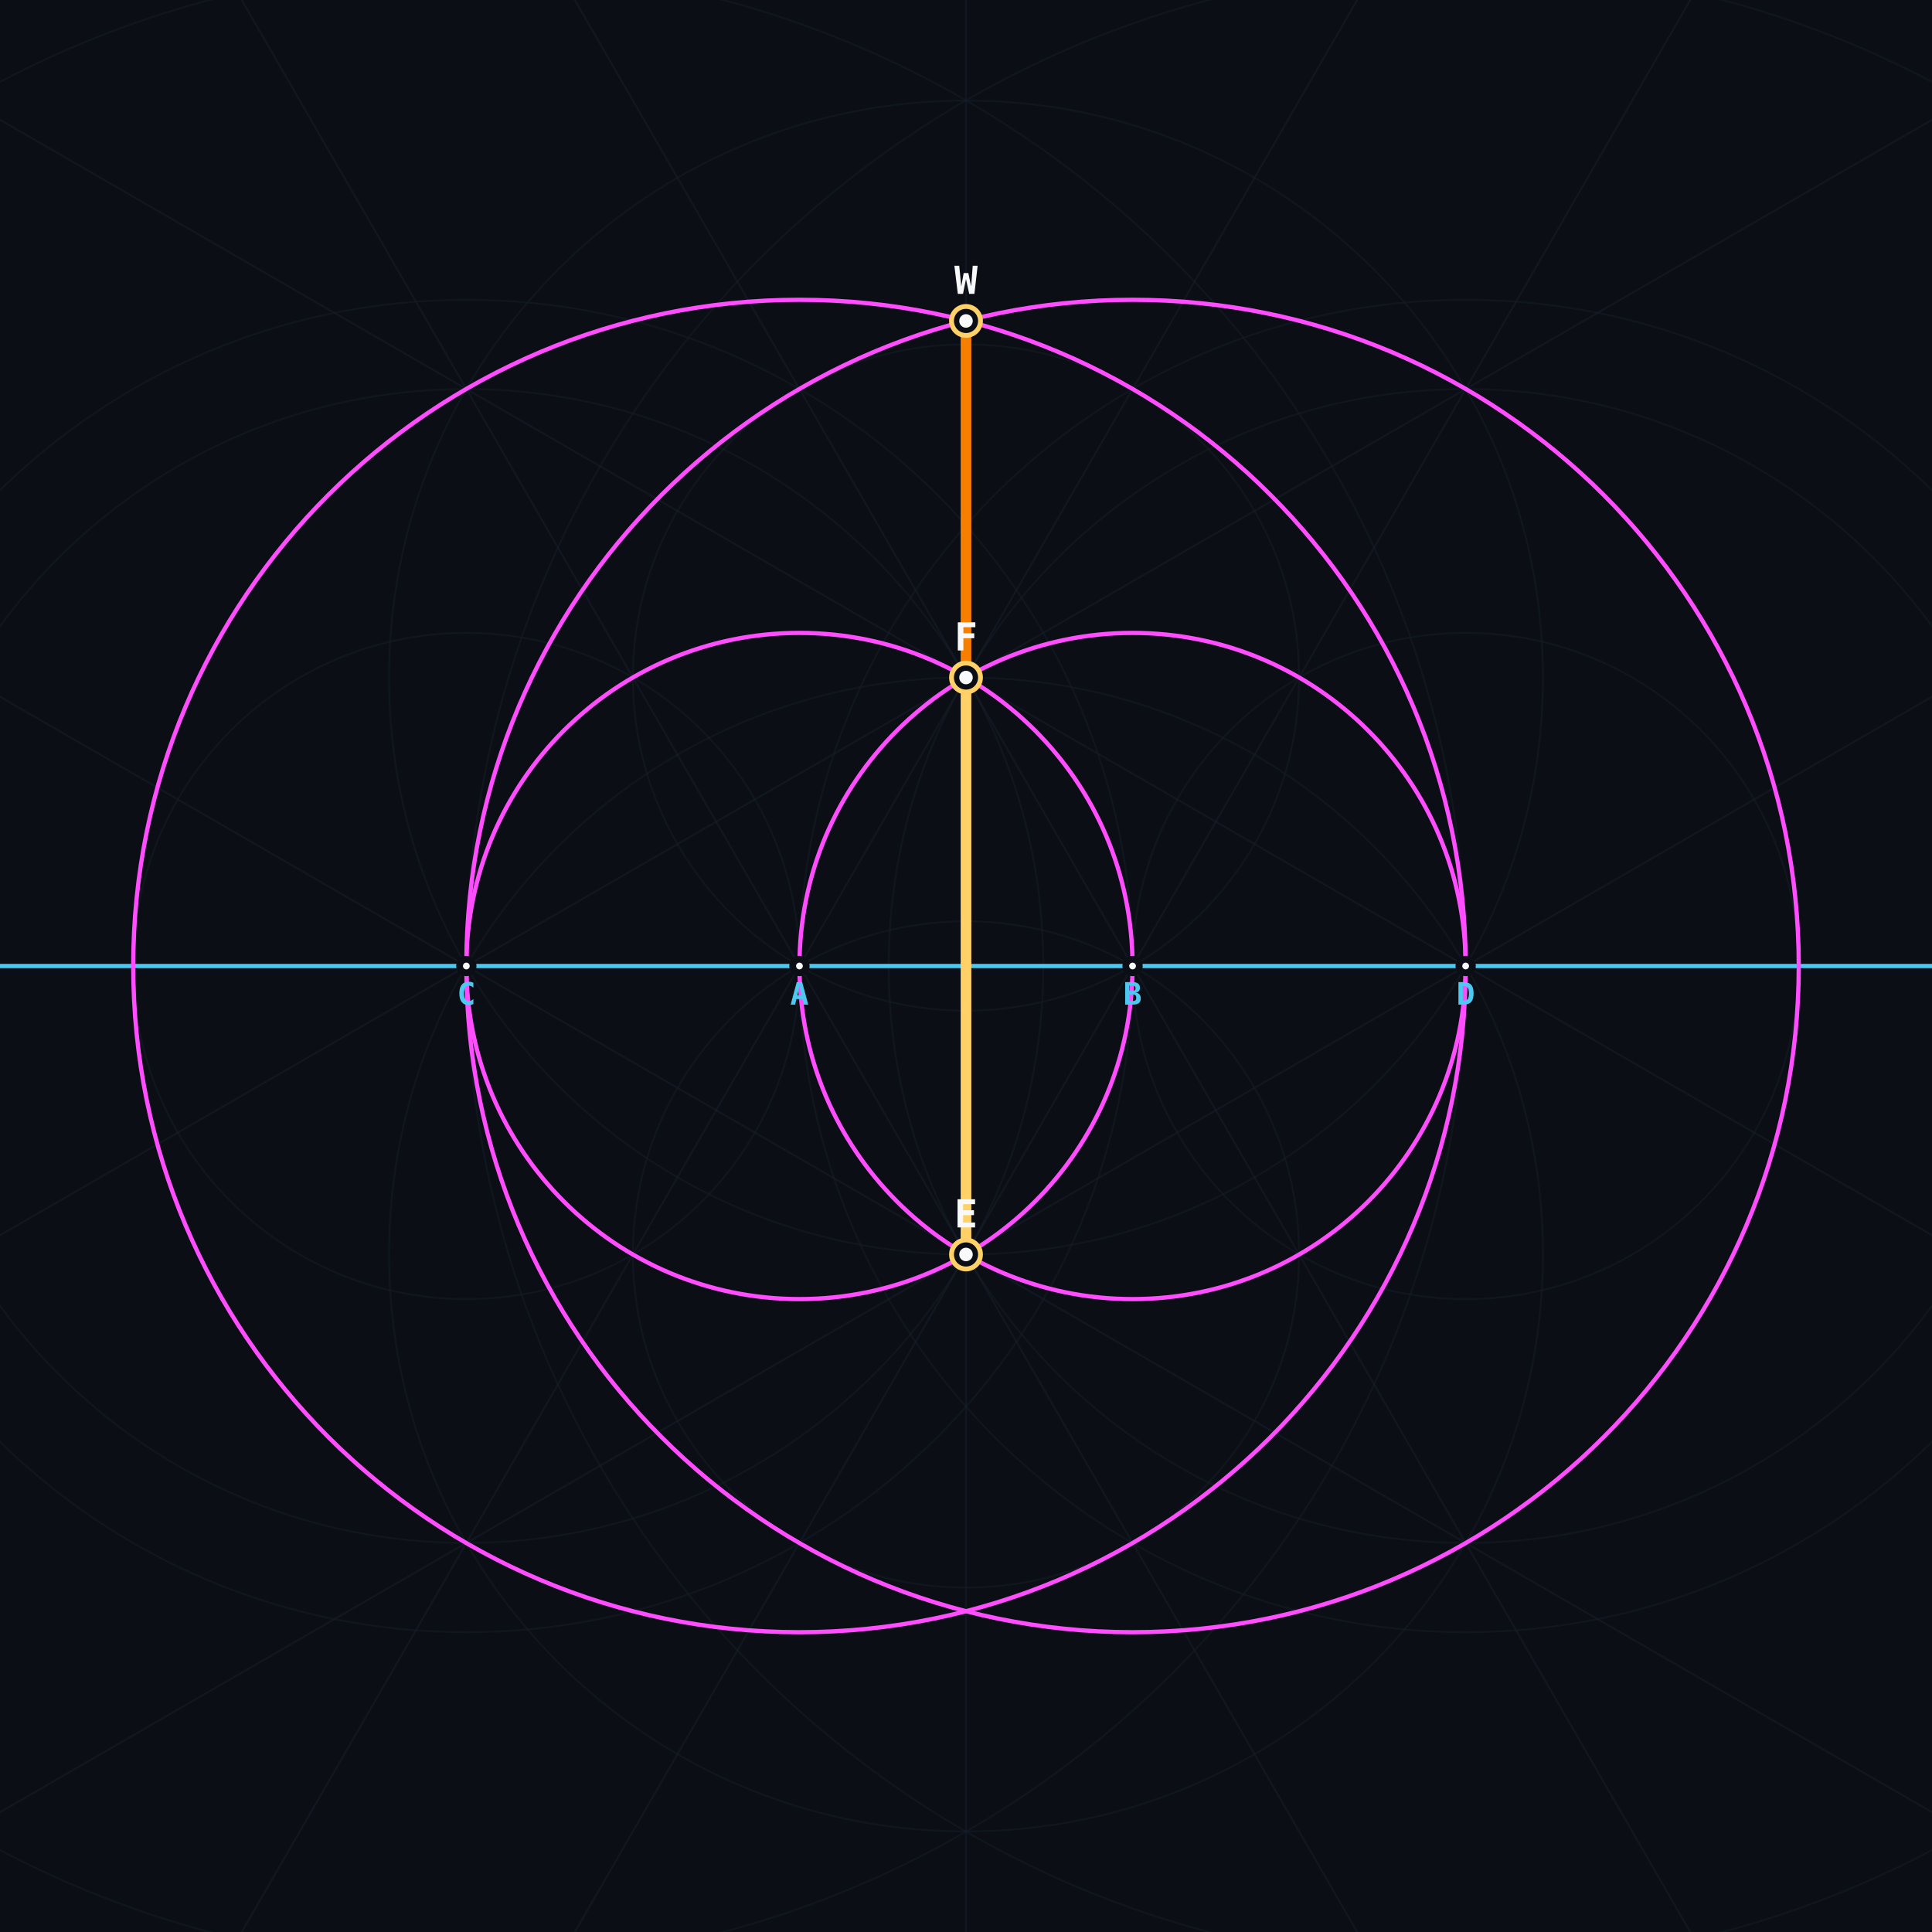
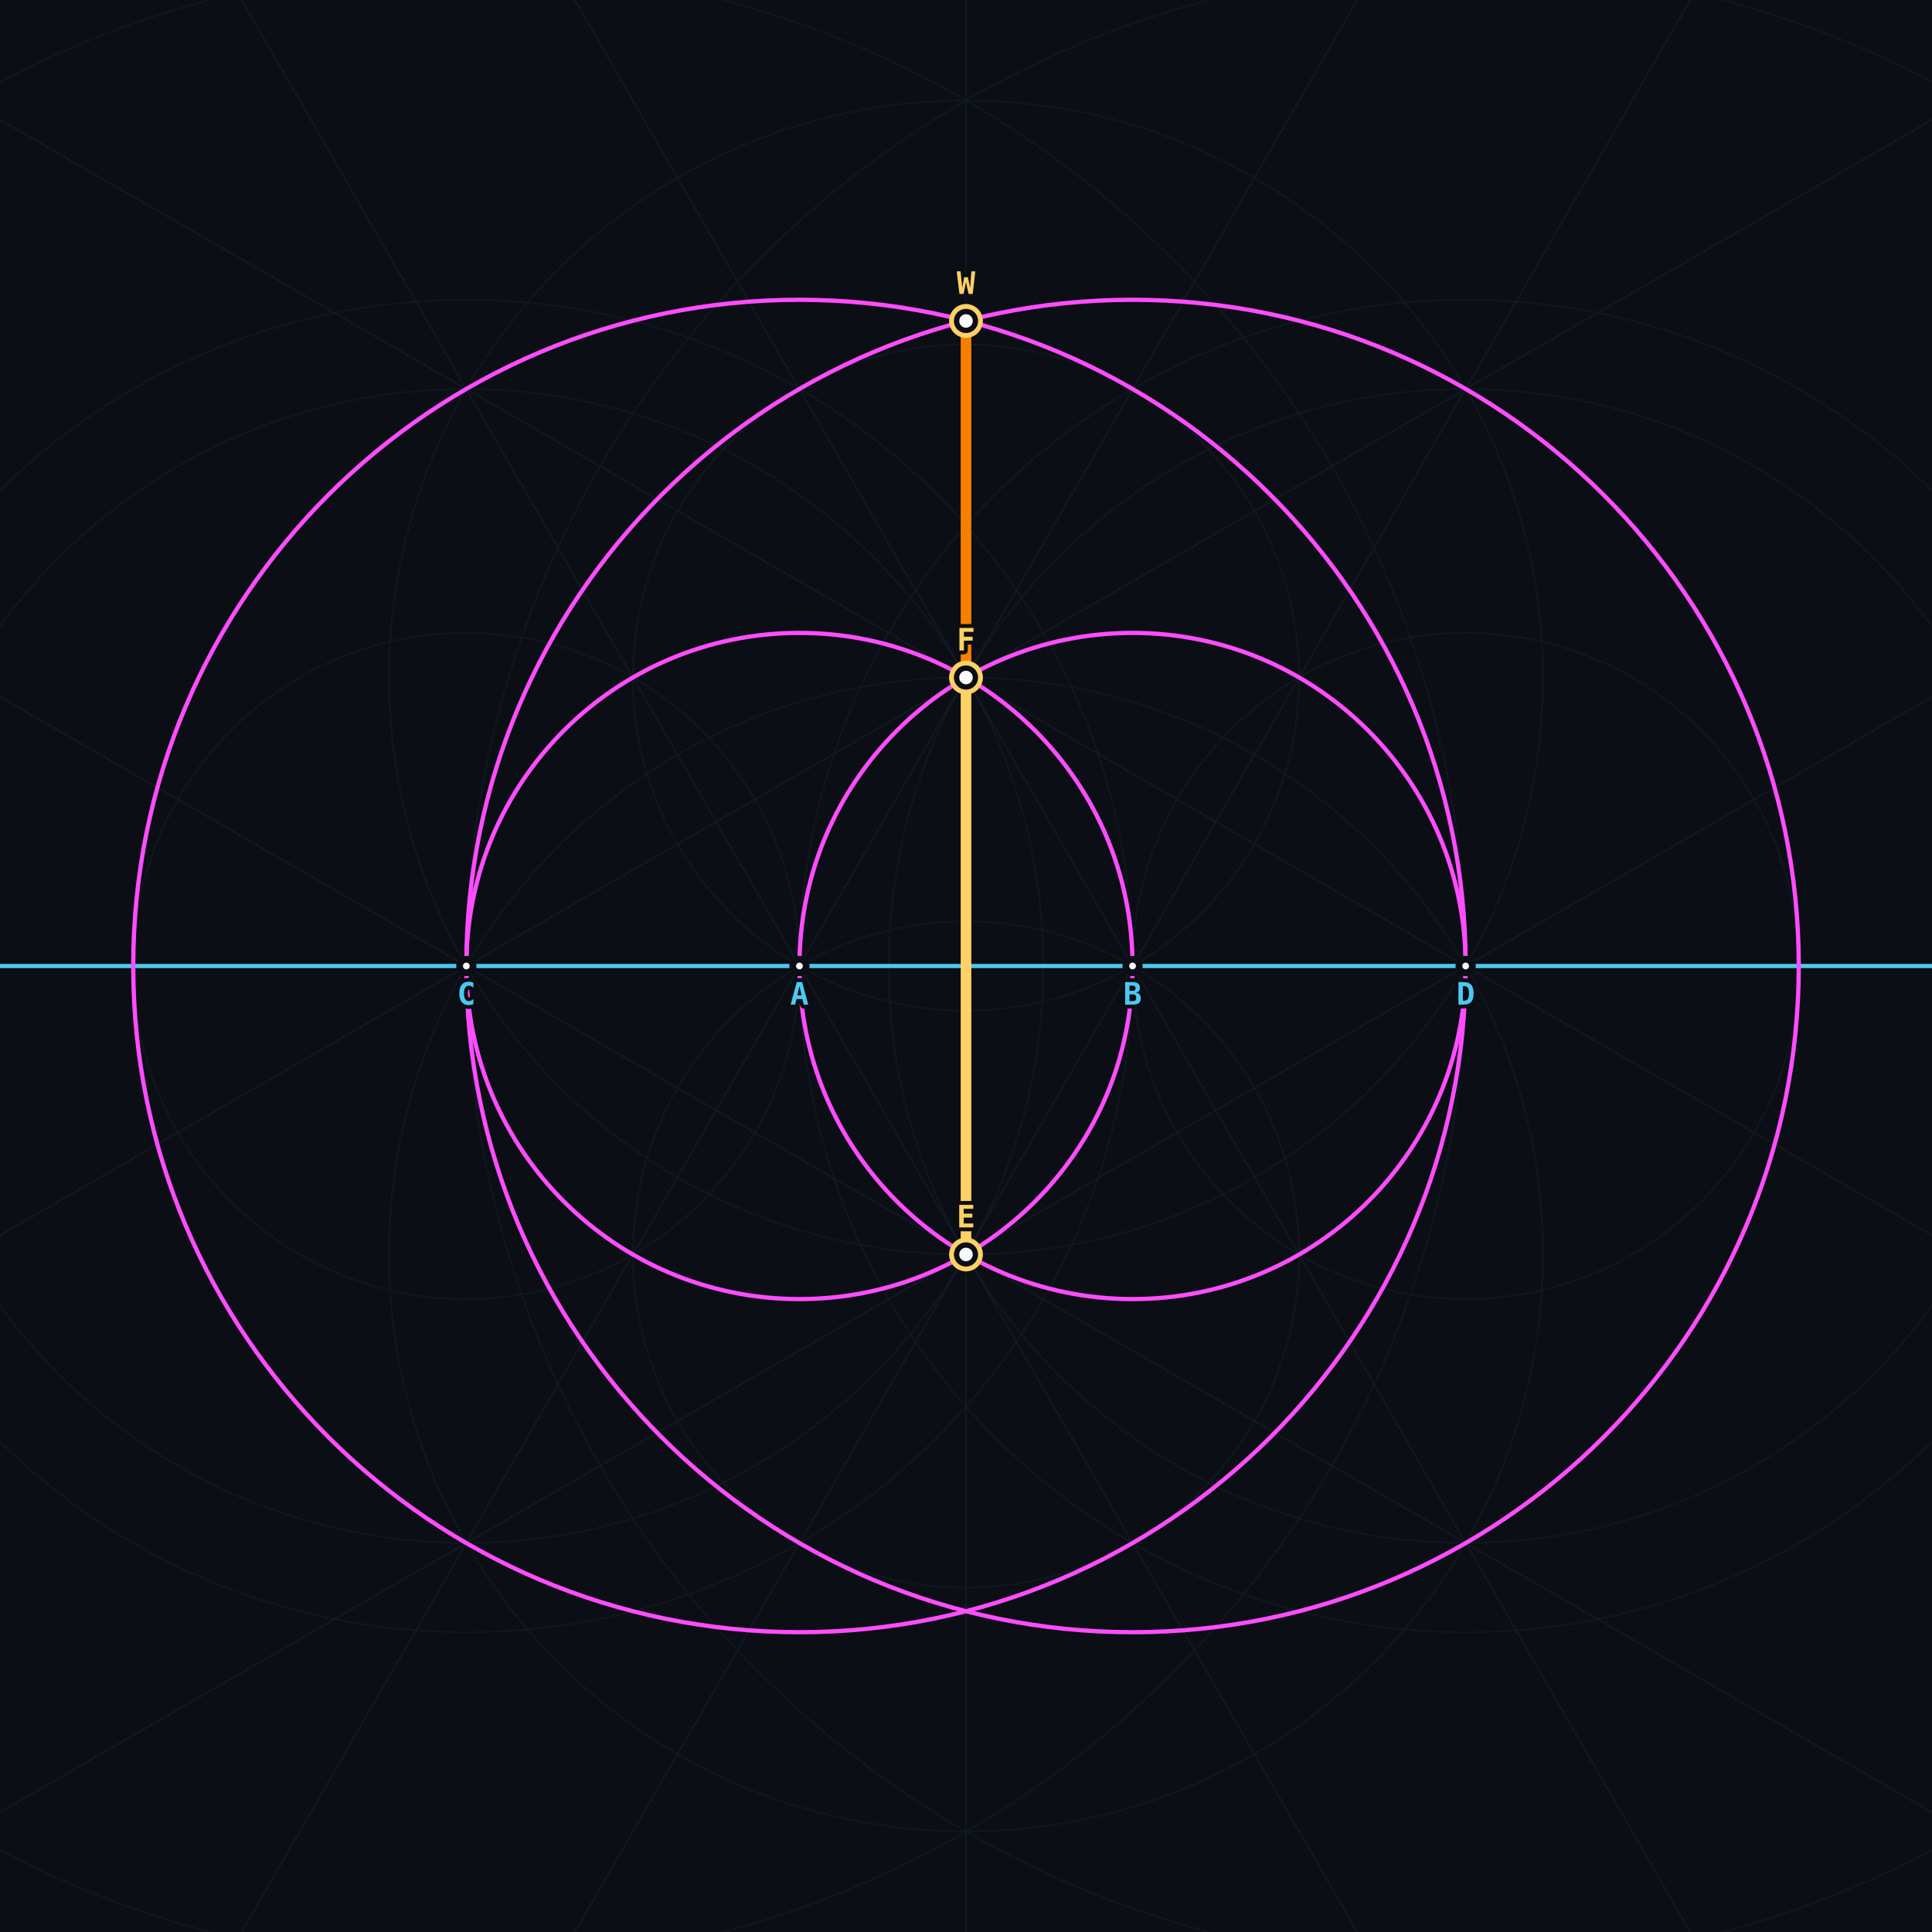
<svg xmlns="http://www.w3.org/2000/svg" viewBox="0 0 1000 1000" width="100%" height="100%" class="levels-svg">
  <defs>
    <clipPath id="sq-clip">
      <rect x="0" y="0" width="1000" height="1000" />
    </clipPath>
  </defs>
  <rect x="0" y="0" width="1000" height="1000" fill="#0b0e14" />
  <g clip-path="url(#sq-clip)">
    <line x1="-168.10" y1="-507.87" x2="1081.90" y2="1657.19" stroke="#1a2332" stroke-width="1.0" stroke-opacity="0.45" />
    <line x1="-168.10" y1="1507.87" x2="1081.90" y2="-657.19" stroke="#1a2332" stroke-width="1.0" stroke-opacity="0.45" />
    <line x1="1168.10" y1="-507.87" x2="-81.90" y2="1657.19" stroke="#1a2332" stroke-width="1.0" stroke-opacity="0.45" />
    <line x1="1168.10" y1="1507.87" x2="-81.90" y2="-657.19" stroke="#1a2332" stroke-width="1.0" stroke-opacity="0.45" />
    <line x1="-711.84" y1="-50.34" x2="1453.22" y2="1199.66" stroke="#1a2332" stroke-width="1.0" stroke-opacity="0.45" />
    <line x1="-711.84" y1="1050.34" x2="1453.22" y2="-199.66" stroke="#1a2332" stroke-width="1.0" stroke-opacity="0.45" />
    <line x1="1711.84" y1="-50.34" x2="-453.22" y2="1199.66" stroke="#1a2332" stroke-width="1.0" stroke-opacity="0.45" />
    <line x1="1711.84" y1="1050.34" x2="-453.22" y2="-199.66" stroke="#1a2332" stroke-width="1.0" stroke-opacity="0.45" />
    <line x1="500.00" y1="1750.00" x2="500.00" y2="-750.00" stroke="#1a2332" stroke-width="1.0" stroke-opacity="0.45" />
    <circle cx="241.38" cy="500.00" r="172.41" fill="none" stroke="#161f2c" stroke-width="1.0" stroke-opacity="0.45" />
    <circle cx="758.62" cy="500.00" r="344.83" fill="none" stroke="#161f2c" stroke-width="1.0" stroke-opacity="0.45" />
    <circle cx="500.00" cy="649.31" r="172.41" fill="none" stroke="#161f2c" stroke-width="1.0" stroke-opacity="0.45" />
    <circle cx="500.00" cy="350.69" r="172.41" fill="none" stroke="#161f2c" stroke-width="1.0" stroke-opacity="0.45" />
    <circle cx="241.38" cy="500.00" r="344.83" fill="none" stroke="#161f2c" stroke-width="1.0" stroke-opacity="0.45" />
    <circle cx="758.62" cy="500.00" r="172.41" fill="none" stroke="#161f2c" stroke-width="1.0" stroke-opacity="0.45" />
    <circle cx="241.38" cy="500.00" r="517.24" fill="none" stroke="#161f2c" stroke-width="1.0" stroke-opacity="0.45" />
    <circle cx="758.62" cy="500.00" r="517.24" fill="none" stroke="#161f2c" stroke-width="1.0" stroke-opacity="0.45" />
    <circle cx="241.38" cy="500.00" r="298.63" fill="none" stroke="#161f2c" stroke-width="1.0" stroke-opacity="0.45" />
    <circle cx="500.00" cy="649.31" r="298.63" fill="none" stroke="#161f2c" stroke-width="1.0" stroke-opacity="0.45" />
    <circle cx="500.00" cy="350.69" r="298.63" fill="none" stroke="#161f2c" stroke-width="1.0" stroke-opacity="0.45" />
    <circle cx="758.62" cy="500.00" r="298.63" fill="none" stroke="#161f2c" stroke-width="1.0" stroke-opacity="0.45" />
    <line x1="-750.00" y1="500.00" x2="1750.00" y2="500.00" stroke="#4cc9f0" stroke-width="2.2" stroke-linecap="round" />
    <circle cx="413.79" cy="500.00" r="172.41" fill="none" stroke="#ff4dff" stroke-width="2.2" />
    <circle cx="586.21" cy="500.00" r="172.41" fill="none" stroke="#ff4dff" stroke-width="2.2" />
    <circle cx="413.79" cy="500.00" r="344.83" fill="none" stroke="#ff4dff" stroke-width="2.2" />
    <circle cx="586.21" cy="500.00" r="344.83" fill="none" stroke="#ff4dff" stroke-width="2.2" />
    <circle class="geom-point" cx="413.79" cy="500.00" r="3.5" data-base-r="3.5" fill="#f8f9fa" stroke="#0b0e14" stroke-width="3.5" />
-     <text class="geom-label" x="413.79" y="520.00" data-anchor-x="413.79" data-anchor-y="500.00" data-offset-y="20" data-base-font="16" fill="#4cc9f0" font-family="monospace" font-size="16" font-weight="bold" text-anchor="middle">A</text>
+     <text class="geom-label" x="413.79" y="520.00" data-anchor-x="413.79" data-anchor-y="500.00" data-offset-y="20" data-base-font="16" fill="#4cc9f0" stroke="#0b0e14" stroke-width="4" stroke-linejoin="round" paint-order="stroke fill" font-family="monospace" font-size="16" font-weight="bold" text-anchor="middle">A</text>
    <circle class="geom-point" cx="586.21" cy="500.00" r="3.5" data-base-r="3.5" fill="#f8f9fa" stroke="#0b0e14" stroke-width="3.5" />
-     <text class="geom-label" x="586.21" y="520.00" data-anchor-x="586.21" data-anchor-y="500.00" data-offset-y="20" data-base-font="16" fill="#4cc9f0" font-family="monospace" font-size="16" font-weight="bold" text-anchor="middle">B</text>
+     <text class="geom-label" x="586.21" y="520.00" data-anchor-x="586.21" data-anchor-y="500.00" data-offset-y="20" data-base-font="16" fill="#4cc9f0" stroke="#0b0e14" stroke-width="4" stroke-linejoin="round" paint-order="stroke fill" font-family="monospace" font-size="16" font-weight="bold" text-anchor="middle">B</text>
    <circle class="geom-point" cx="241.38" cy="500.00" r="3.5" data-base-r="3.5" fill="#f8f9fa" stroke="#0b0e14" stroke-width="3.5" />
-     <text class="geom-label" x="241.38" y="520.00" data-anchor-x="241.38" data-anchor-y="500.00" data-offset-y="20" data-base-font="16" fill="#4cc9f0" font-family="monospace" font-size="16" font-weight="bold" text-anchor="middle">C</text>
+     <text class="geom-label" x="241.38" y="520.00" data-anchor-x="241.38" data-anchor-y="500.00" data-offset-y="20" data-base-font="16" fill="#4cc9f0" stroke="#0b0e14" stroke-width="4" stroke-linejoin="round" paint-order="stroke fill" font-family="monospace" font-size="16" font-weight="bold" text-anchor="middle">C</text>
    <circle class="geom-point" cx="758.62" cy="500.00" r="3.5" data-base-r="3.5" fill="#f8f9fa" stroke="#0b0e14" stroke-width="3.5" />
-     <text class="geom-label" x="758.62" y="520.00" data-anchor-x="758.62" data-anchor-y="500.00" data-offset-y="20" data-base-font="16" fill="#4cc9f0" font-family="monospace" font-size="16" font-weight="bold" text-anchor="middle">D</text>
+     <text class="geom-label" x="758.62" y="520.00" data-anchor-x="758.62" data-anchor-y="500.00" data-offset-y="20" data-base-font="16" fill="#4cc9f0" stroke="#0b0e14" stroke-width="4" stroke-linejoin="round" paint-order="stroke fill" font-family="monospace" font-size="16" font-weight="bold" text-anchor="middle">D</text>
    <line x1="500.00" y1="649.31" x2="500.00" y2="350.69" stroke="#ffd166" stroke-width="5.5" stroke-linecap="round" />
    <line x1="500.00" y1="350.69" x2="500.00" y2="166.12" stroke="#f77f00" stroke-width="5.5" stroke-linecap="round" />
    <circle class="geom-point" cx="500.00" cy="649.31" r="7.5" data-base-r="7.5" fill="#0b0e14" stroke="#ffd166" stroke-width="2.5" />
    <circle class="geom-point" cx="500.00" cy="649.31" r="3.5" data-base-r="3.5" fill="#f8f9fa" stroke="none" />
-     <text class="geom-label" x="500.00" y="635.31" data-anchor-x="500.00" data-anchor-y="649.31" data-offset-y="-14" data-base-font="20" fill="#f8f9fa" font-family="monospace" font-size="20" font-weight="bold" text-anchor="middle">E</text>
+     <text class="geom-label" x="500.00" y="635.31" data-anchor-x="500.00" data-anchor-y="649.31" data-offset-y="-14" data-base-font="16" fill="#ffd166" stroke="#0b0e14" stroke-width="4" stroke-linejoin="round" paint-order="stroke fill" font-family="monospace" font-size="16" font-weight="bold" text-anchor="middle">E</text>
    <circle class="geom-point" cx="500.00" cy="350.69" r="7.5" data-base-r="7.5" fill="#0b0e14" stroke="#ffd166" stroke-width="2.5" />
    <circle class="geom-point" cx="500.00" cy="350.69" r="3.5" data-base-r="3.5" fill="#f8f9fa" stroke="none" />
-     <text class="geom-label" x="500.00" y="336.69" data-anchor-x="500.00" data-anchor-y="350.69" data-offset-y="-14" data-base-font="20" fill="#f8f9fa" font-family="monospace" font-size="20" font-weight="bold" text-anchor="middle">F</text>
+     <text class="geom-label" x="500.00" y="336.69" data-anchor-x="500.00" data-anchor-y="350.69" data-offset-y="-14" data-base-font="16" fill="#ffd166" stroke="#0b0e14" stroke-width="4" stroke-linejoin="round" paint-order="stroke fill" font-family="monospace" font-size="16" font-weight="bold" text-anchor="middle">F</text>
    <circle class="geom-point" cx="500.00" cy="166.12" r="7.5" data-base-r="7.5" fill="#0b0e14" stroke="#ffd166" stroke-width="2.5" />
    <circle class="geom-point" cx="500.00" cy="166.12" r="3.5" data-base-r="3.5" fill="#f8f9fa" stroke="none" />
-     <text class="geom-label" x="500.00" y="152.12" data-anchor-x="500.00" data-anchor-y="166.12" data-offset-y="-14" data-base-font="20" fill="#f8f9fa" font-family="monospace" font-size="20" font-weight="bold" text-anchor="middle">W</text>
+     <text class="geom-label" x="500.00" y="152.12" data-anchor-x="500.00" data-anchor-y="166.12" data-offset-y="-14" data-base-font="16" fill="#ffd166" stroke="#0b0e14" stroke-width="4" stroke-linejoin="round" paint-order="stroke fill" font-family="monospace" font-size="16" font-weight="bold" text-anchor="middle">W</text>
  </g>
</svg>
